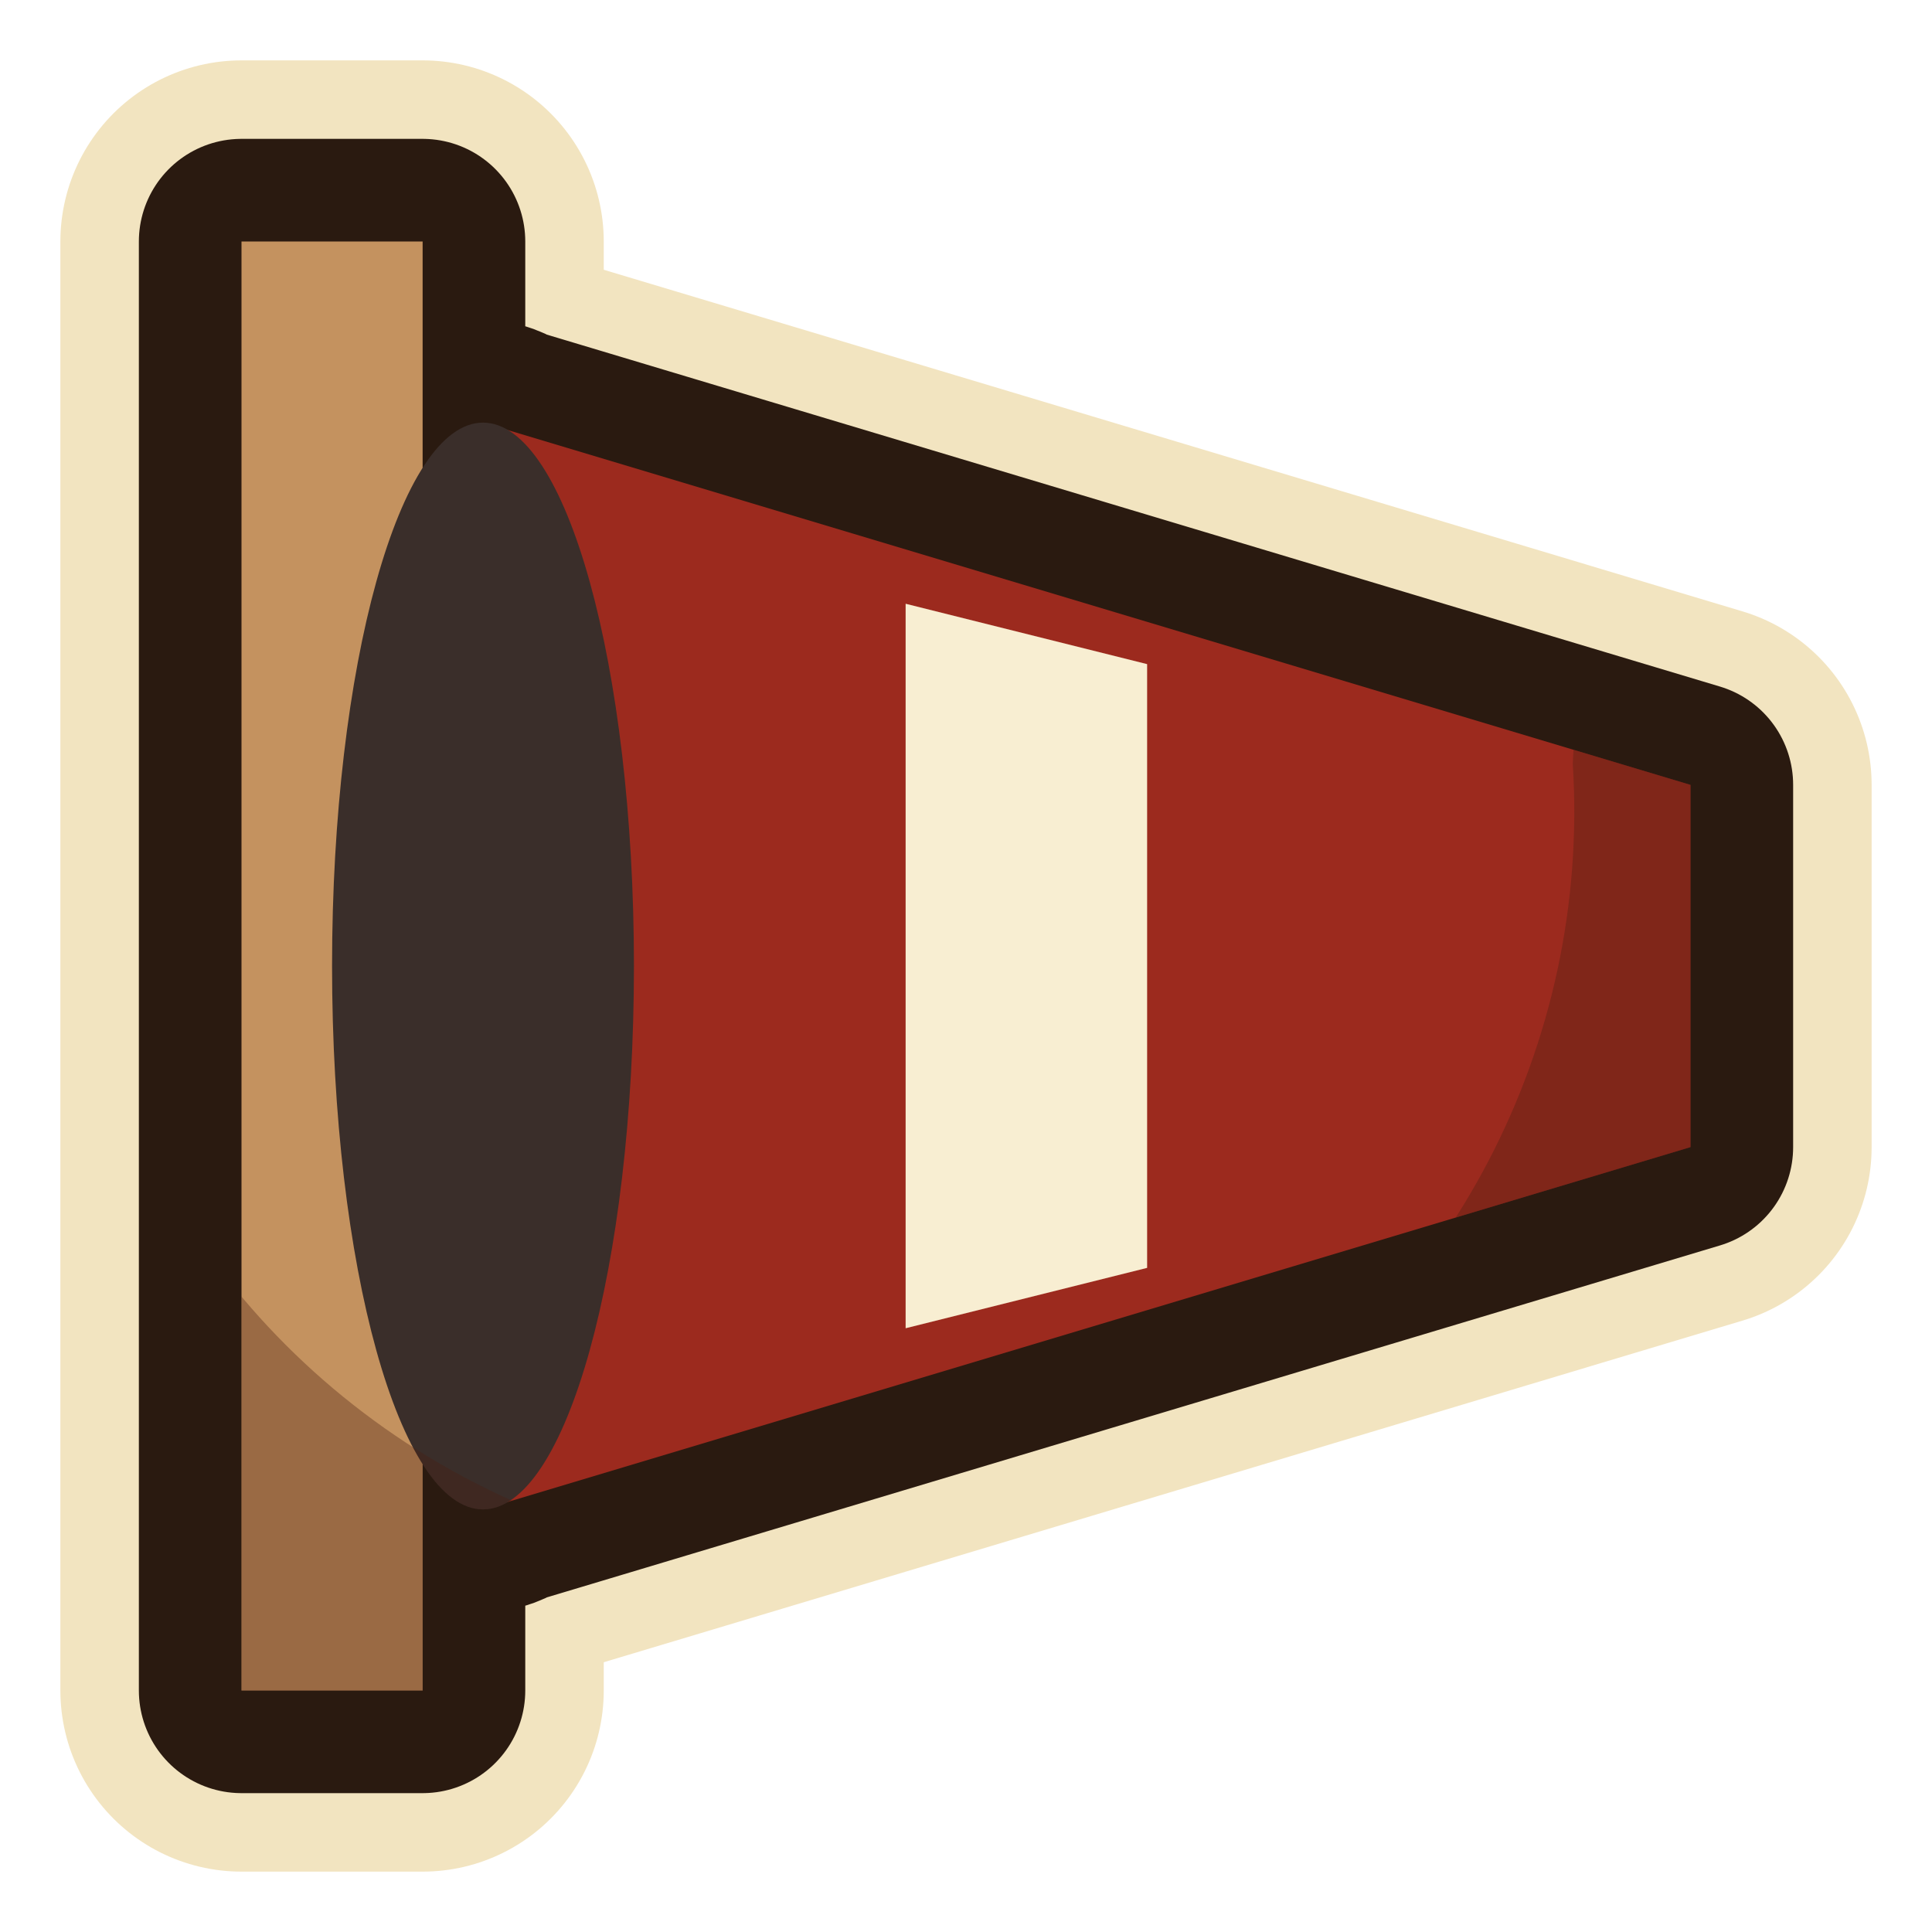
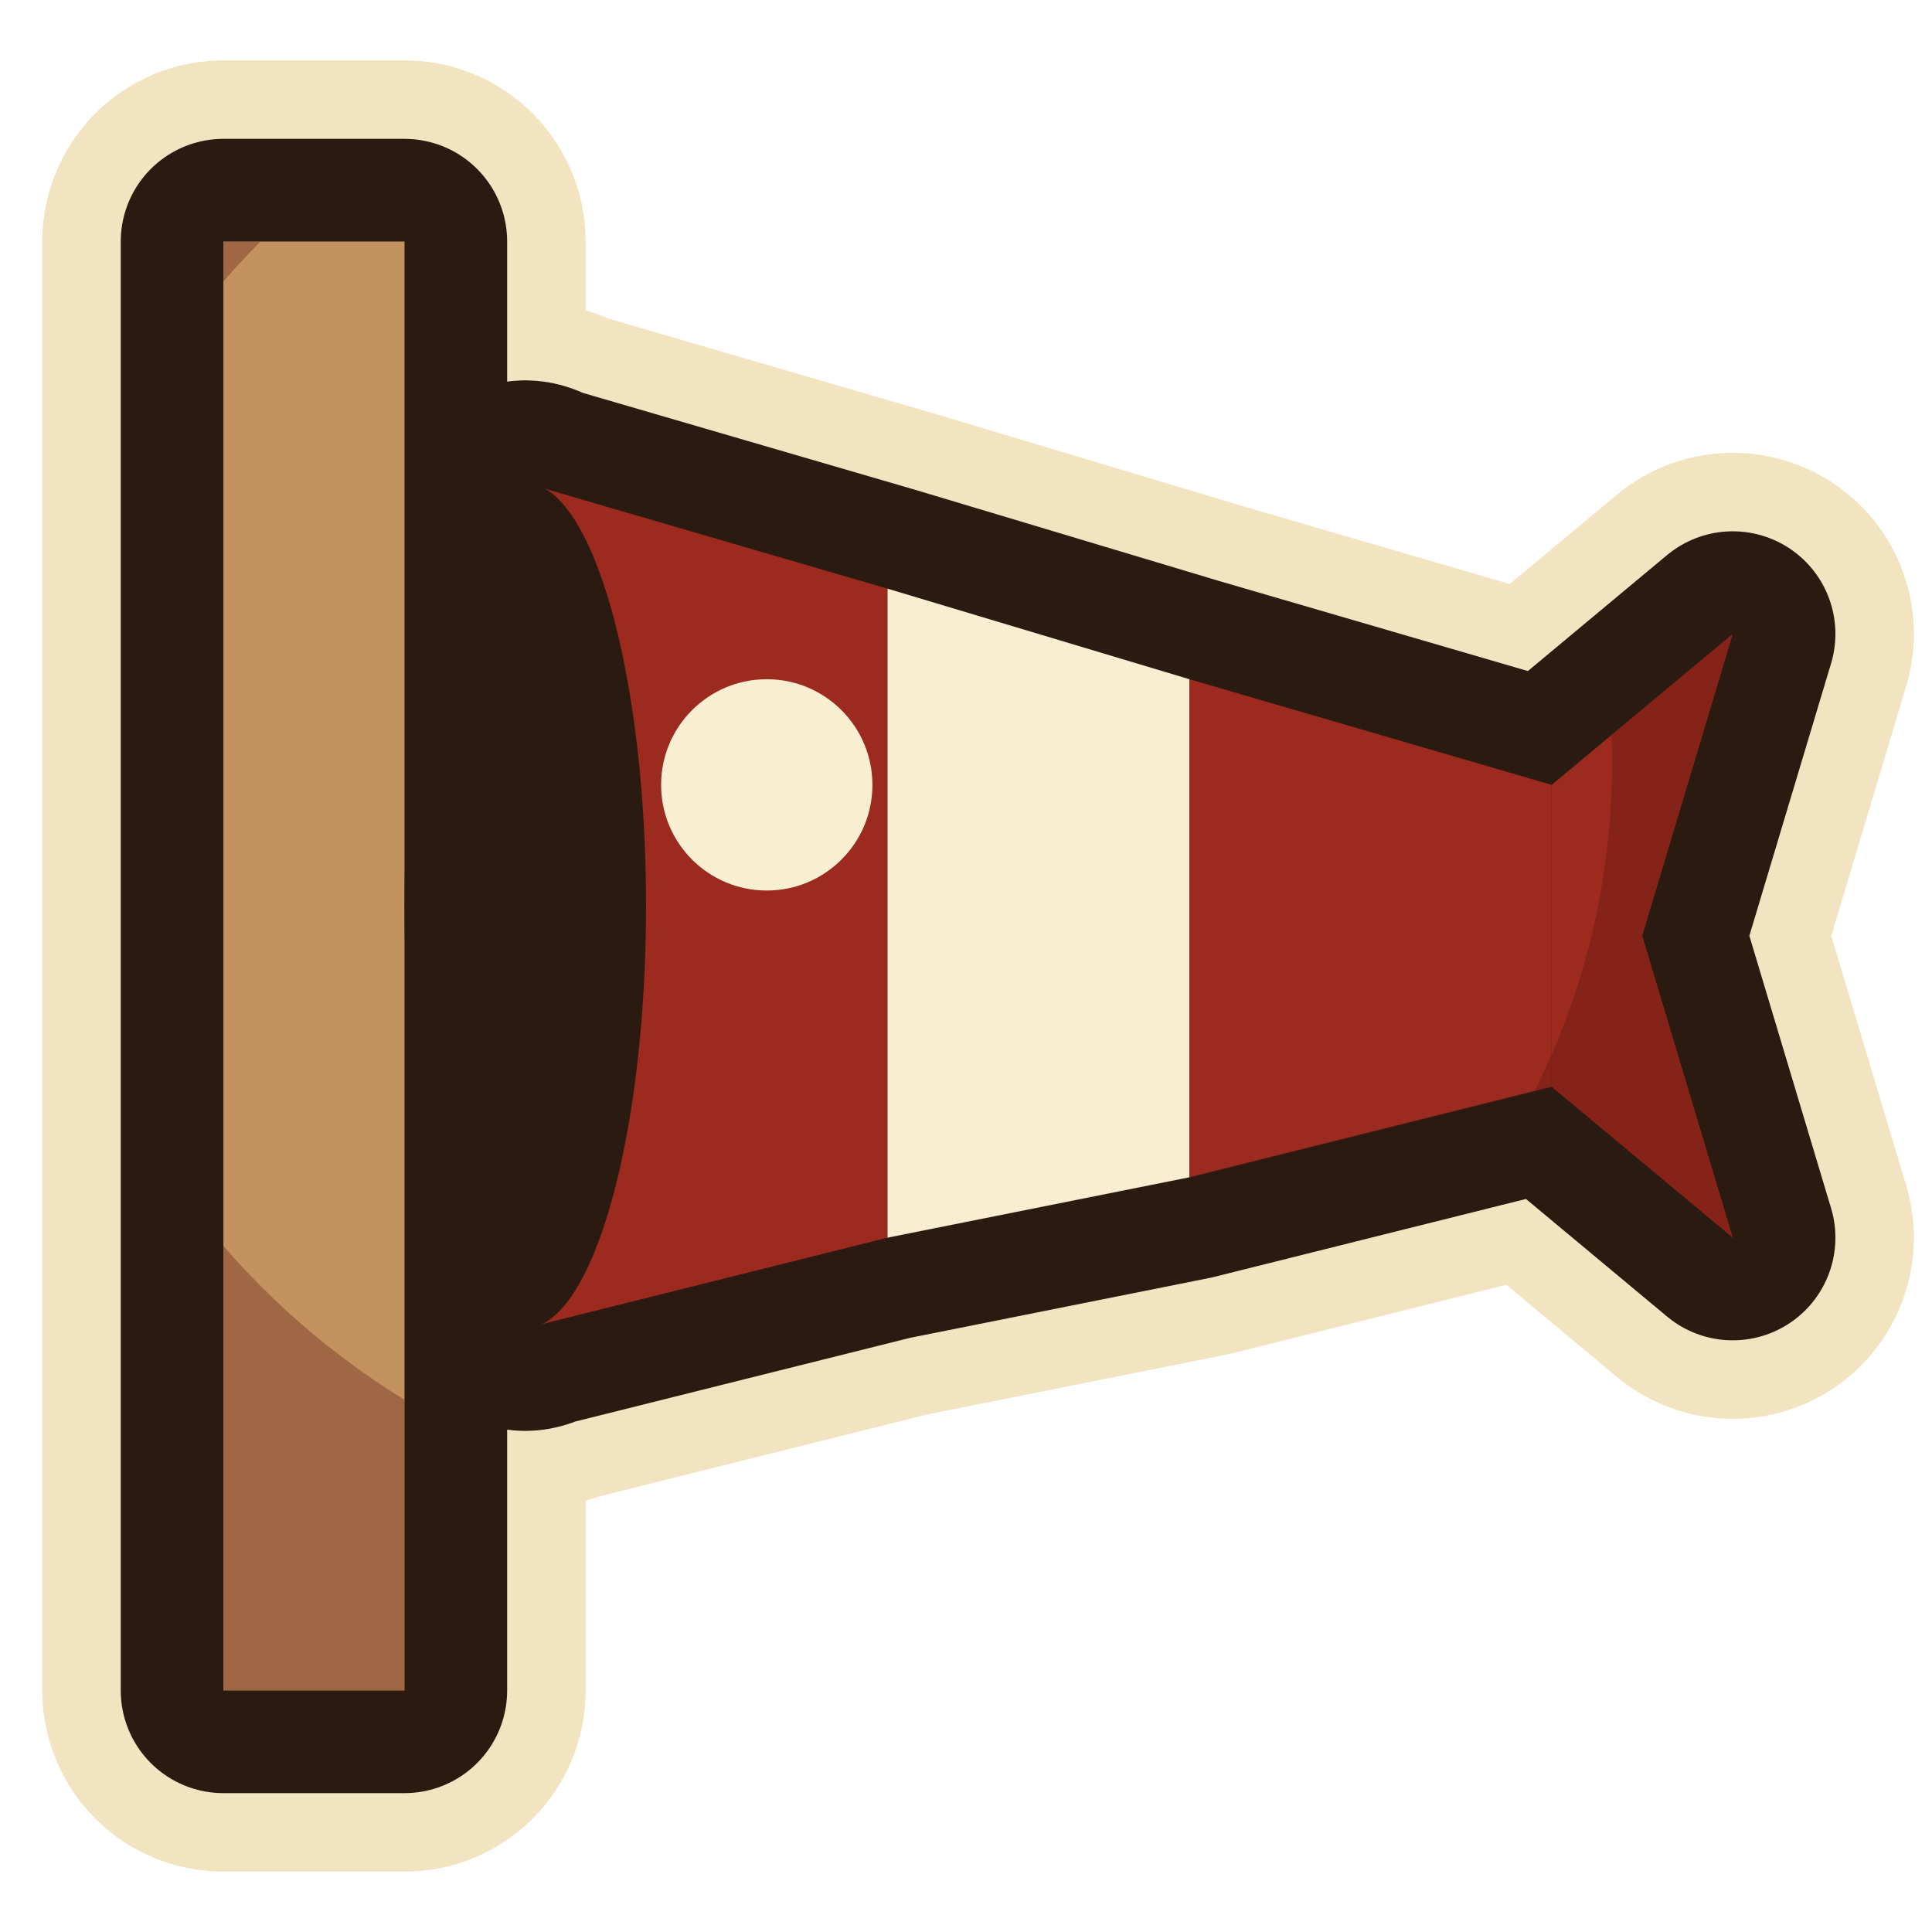
<svg xmlns="http://www.w3.org/2000/svg" viewBox="0 0 64 64" role="img" aria-label="carp streamer">
  <g fill="#f2e4c0" stroke="#f2e4c0" stroke-linejoin="round" stroke-linecap="round">
-     <path stroke-width="12" d="M8 8h6v48h-6zM16 14L56 26L56 38L16 50zM11 32a5 18 0 1 1 10 0a5 18 0 1 1-10 0zM30 20L38 22L38 42L30 44z" />
+     <g transform="translate(-0.6 0)">
+       <path stroke-width="12" d="M8 8h6v48h-6zM18 16L30 19.5L30 41L18 44zM30 19.5L40 22.5L40 39L30 41zM40 22.5L52 26L52 36L40 39zM52 26L58 21L55 31L58 41L52 36zM14 30a4 14 0 1 1 8 0a4 14 0 1 1-8 0z" />
+       <path d="M26 26h0" stroke-width="19" />
+     </g>
  </g>
  <g fill="#2a1a10" stroke="#2a1a10" stroke-linejoin="round" stroke-linecap="round">
-     <path stroke-width="6.8" d="M8 8h6v48h-6zM16 14L56 26L56 38L16 50zM11 32a5 18 0 1 1 10 0a5 18 0 1 1-10 0zM30 20L38 22L38 42L30 44z" />
+     <g transform="translate(-0.6 0)">
+       <path stroke-width="6.8" d="M8 8h6v48h-6zM18 16L30 19.5L30 41L18 44zM30 19.5L40 22.5L40 39L30 41zM40 22.5L52 26L52 36L40 39zM52 26L58 21L55 31L58 41L52 36zM14 30a4 14 0 1 1 8 0a4 14 0 1 1-8 0z" />
+       <path d="M26 26h0" stroke-width="13.8" />
+     </g>
  </g>
-   <rect x="8" y="8" width="6" height="48" fill="#c4925f" />
-   <polygon points="16,14 56,26 56,38 16,50" fill="#9c2a1e" />
-   <ellipse cx="16" cy="32" rx="5" ry="18" fill="#3a2e2a" />
-   <polygon points="30,20 38,22 38,42 30,44" fill="#f8eed2" />
+   <g transform="translate(-0.6 0)">
+     <rect x="8" y="8" width="6" height="48" rx="0" fill="#c4925f" />
+     <polygon points="18,16 30,19.5 30,41 18,44" fill="#9c2a1e" />
+     <polygon points="30,19.5 40,22.5 40,39 30,41" fill="#f8eed2" />
+     <polygon points="40,22.5 52,26 52,36 40,39" fill="#9c2a1e" />
+     <polygon points="52,26 58,21 55,31 58,41 52,36" fill="#9c2a1e" />
+     <ellipse cx="18" cy="30" rx="4" ry="14" fill="#2a1a10" />
+     <circle cx="26" cy="26" r="3.5" fill="#f8eed2" />
+   </g>
  <defs>
    <clipPath id="hl-ico-carp-streamer">
-       <path d="M8 8h6v48h-6zM16 14L56 26L56 38L16 50zM11 32a5 18 0 1 1 10 0a5 18 0 1 1-10 0zM30 20L38 22L38 42L30 44z" />
+       <rect x="8" y="8" width="6" height="48" transform="translate(-0.6 0)" />
+       <polygon points="18,16 30,19.5 30,41 18,44" transform="translate(-0.6 0)" />
+       <polygon points="30,19.5 40,22.5 40,39 30,41" transform="translate(-0.6 0)" />
+       <polygon points="40,22.5 52,26 52,36 40,39" transform="translate(-0.6 0)" />
+       <polygon points="52,26 58,21 55,31 58,41 52,36" transform="translate(-0.6 0)" />
+       <ellipse cx="18" cy="30" rx="4" ry="14" transform="translate(-0.6 0)" />
+       <circle cx="26" cy="26" r="3.5" transform="translate(-0.6 0)" />
    </clipPath>
  </defs>
-   <path d="M4 4h56v56h-56zM2.2 25.3a25 25 0 1 0 49.9 0a25 25 0 1 0-49.9 0z" fill="#4a1c10" opacity=".34" fill-rule="evenodd" clip-path="url(#hl-ico-carp-streamer)" />
+   <path d="M3.4 4h58v56h-58zM1.4 25.3a26 25 0 1 0 52 0a26 25 0 1 0-52 0z" fill="#5a1410" opacity=".34" fill-rule="evenodd" clip-path="url(#hl-ico-carp-streamer)" />
</svg>
